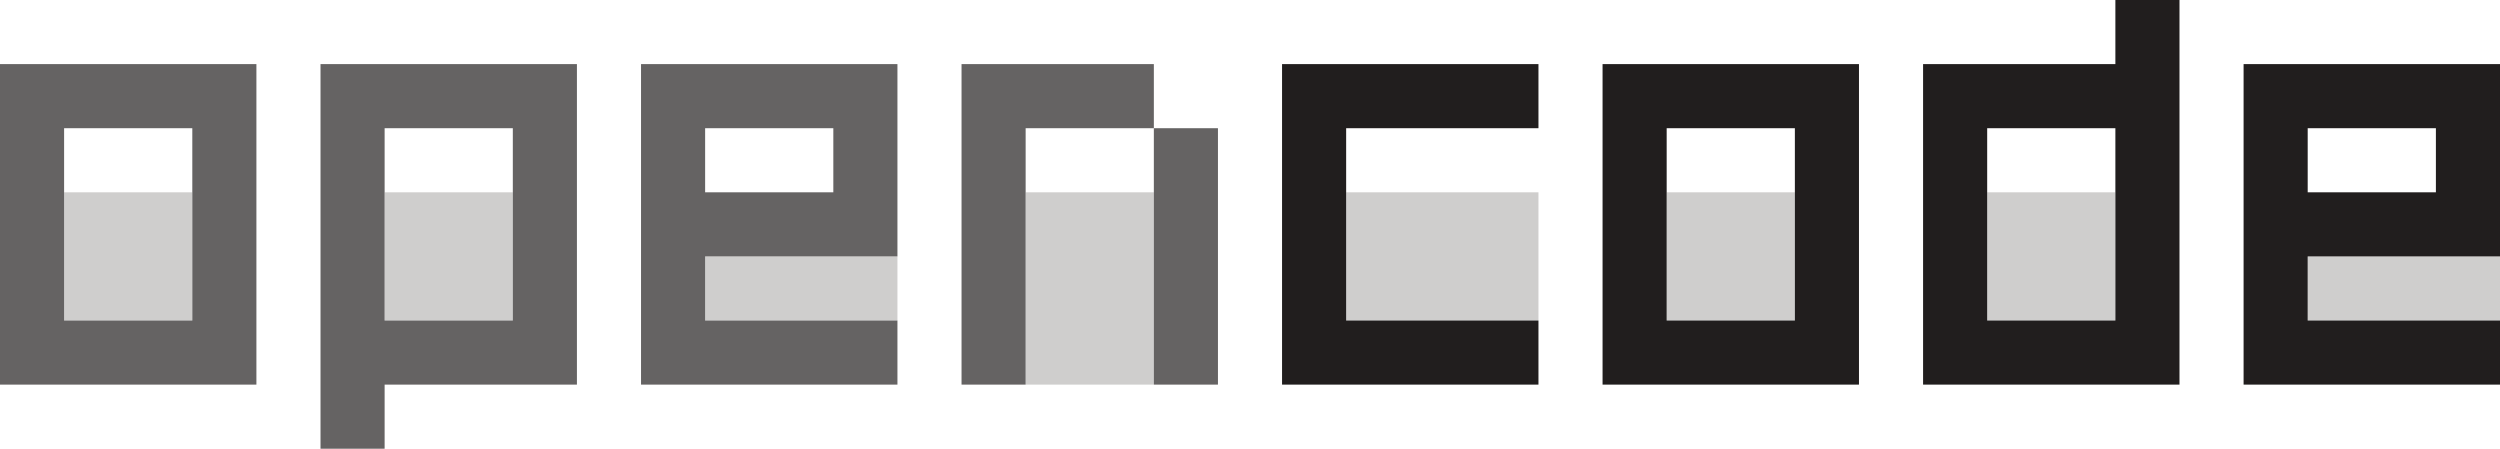
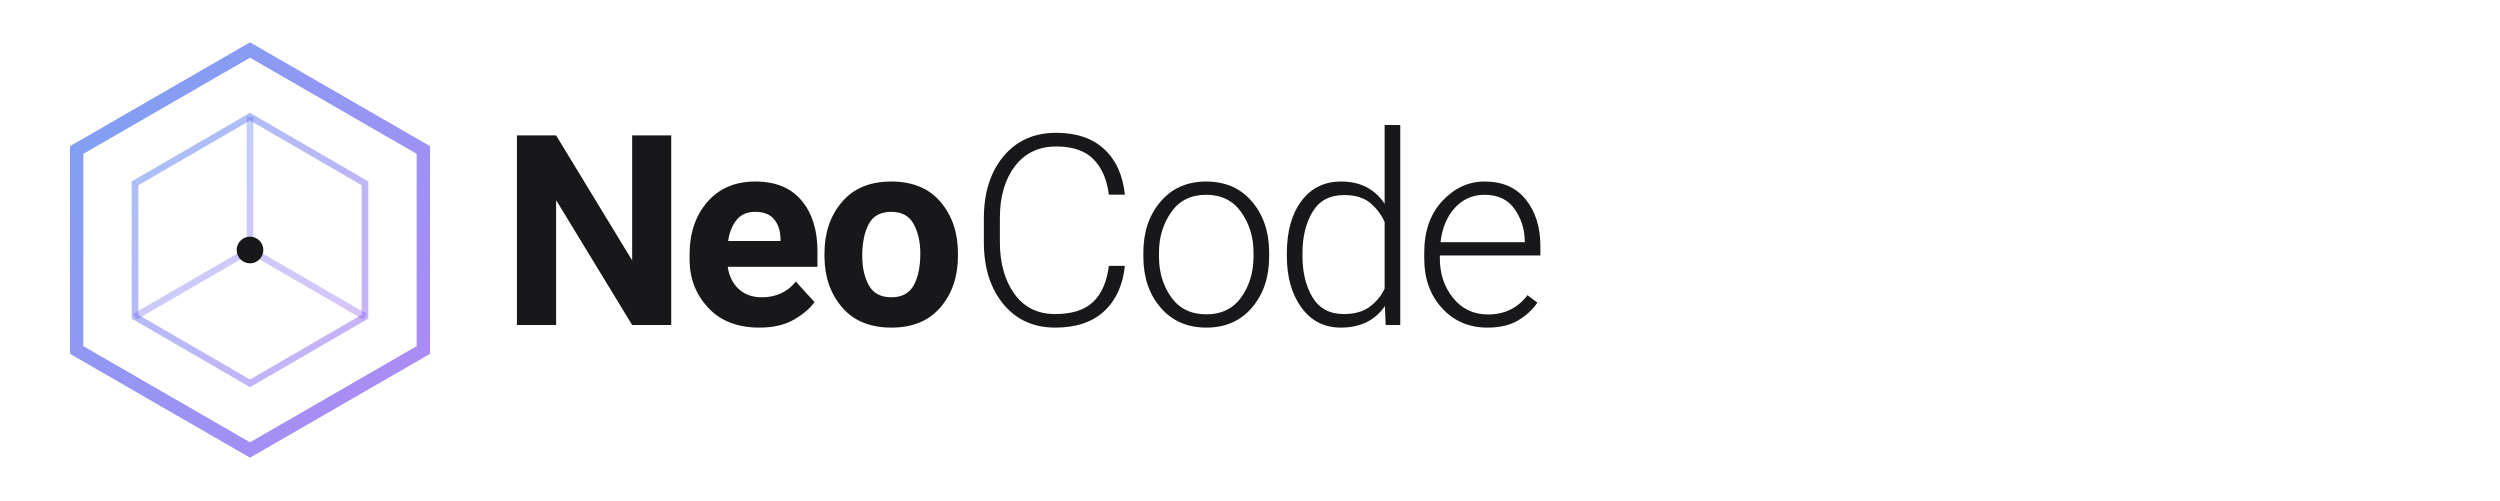
- <svg xmlns="http://www.w3.org/2000/svg" width="234" height="42" viewBox="0 0 234 42" fill="none">
-   <path d="M18 30H6V18H18V30Z" fill="#CFCECD" />
-   <path d="M18 12H6V30H18V12ZM24 36H0V6H24V36Z" fill="#656363" />
-   <path d="M48 30H36V18H48V30Z" fill="#CFCECD" />
-   <path d="M36 30H48V12H36V30ZM54 36H36V42H30V6H54V36Z" fill="#656363" />
-   <path d="M84 24V30H66V24H84Z" fill="#CFCECD" />
-   <path d="M84 24H66V30H84V36H60V6H84V24ZM66 18H78V12H66V18Z" fill="#656363" />
-   <path d="M108 36H96V18H108V36Z" fill="#CFCECD" />
-   <path d="M108 12H96V36H90V6H108V12ZM114 36H108V12H114V36Z" fill="#656363" />
-   <path d="M144 30H126V18H144V30Z" fill="#CFCECD" />
-   <path d="M144 12H126V30H144V36H120V6H144V12Z" fill="#211E1E" />
-   <path d="M168 30H156V18H168V30Z" fill="#CFCECD" />
-   <path d="M168 12H156V30H168V12ZM174 36H150V6H174V36Z" fill="#211E1E" />
-   <path d="M198 30H186V18H198V30Z" fill="#CFCECD" />
-   <path d="M198 12H186V30H198V12ZM204 36H180V6H198V0H204V36Z" fill="#211E1E" />
-   <path d="M234 24V30H216V24H234Z" fill="#CFCECD" />
-   <path d="M216 12V18H228V12H216ZM234 24H216V30H234V36H210V6H234V24Z" fill="#211E1E" />
+ <svg xmlns="http://www.w3.org/2000/svg" width="600" height="120" viewBox="0 0 600 120" fill="none">
+   <defs>
+     <linearGradient id="glow-wordmark-light" x1="0%" y1="0%" x2="100%" y2="100%">
+       <stop offset="0%" stop-color="#2563EB" />
+       <stop offset="100%" stop-color="#7C3AED" />
+     </linearGradient>
+   </defs>
+   <g transform="translate(60, 60) scale(0.4)">
+     <path d="M0 -120 L104 -60 L104 60 L0 120 L-104 60 L-104 -60 Z" fill="none" stroke="url(#glow-wordmark-light)" stroke-width="8" opacity="0.6" />
+     <path d="M0 -80 L69 -40 L69 40 L0 80 L-69 40 L-69 -40 Z" fill="none" stroke="url(#glow-wordmark-light)" stroke-width="4" opacity="0.4" />
+     <path d="M0 0 L0 -80 M0 0 L69 40 M0 0 L-69 40" stroke="url(#glow-wordmark-light)" stroke-width="4" opacity="0.3" />
+     <circle cx="0" cy="0" r="8" fill="#18181B" />
+   </g>
+   <text x="120" y="78" fill="#18181B" style="font-family: -apple-system, BlinkMacSystemFont, 'Segoe UI', Roboto, sans-serif; font-size: 64px; font-weight: 700; letter-spacing: -2px;">Neo<tspan style="font-weight: 300; opacity: 0.8;">Code</tspan>
+   </text>
</svg>
